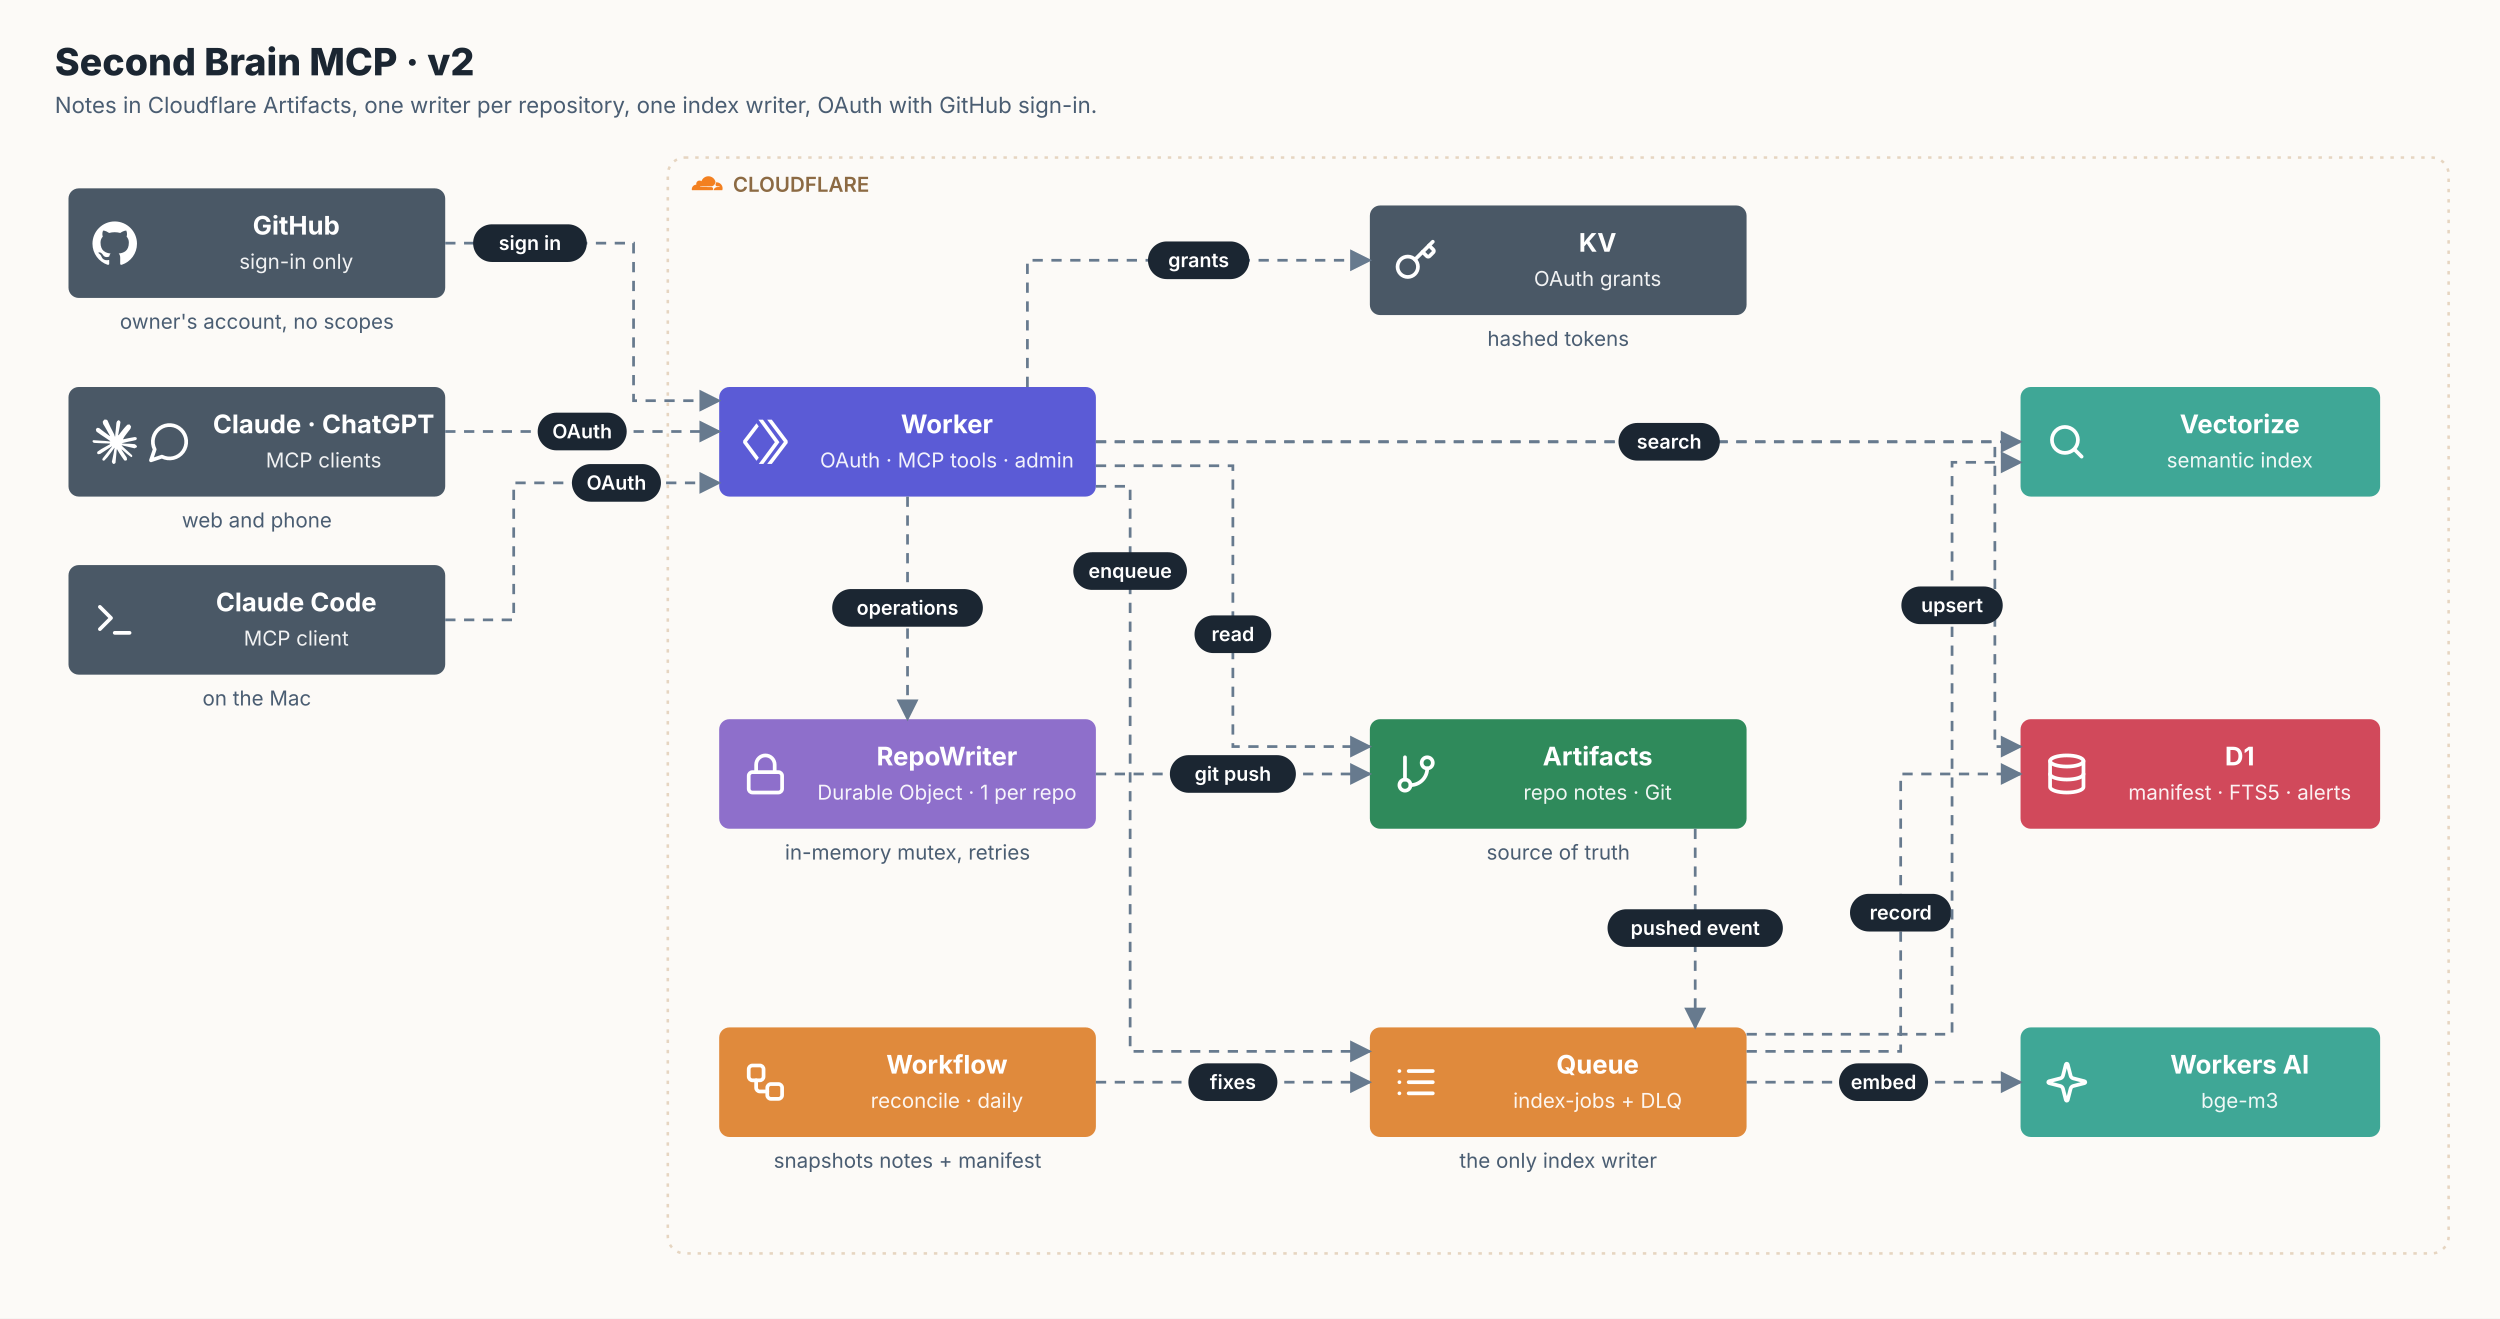
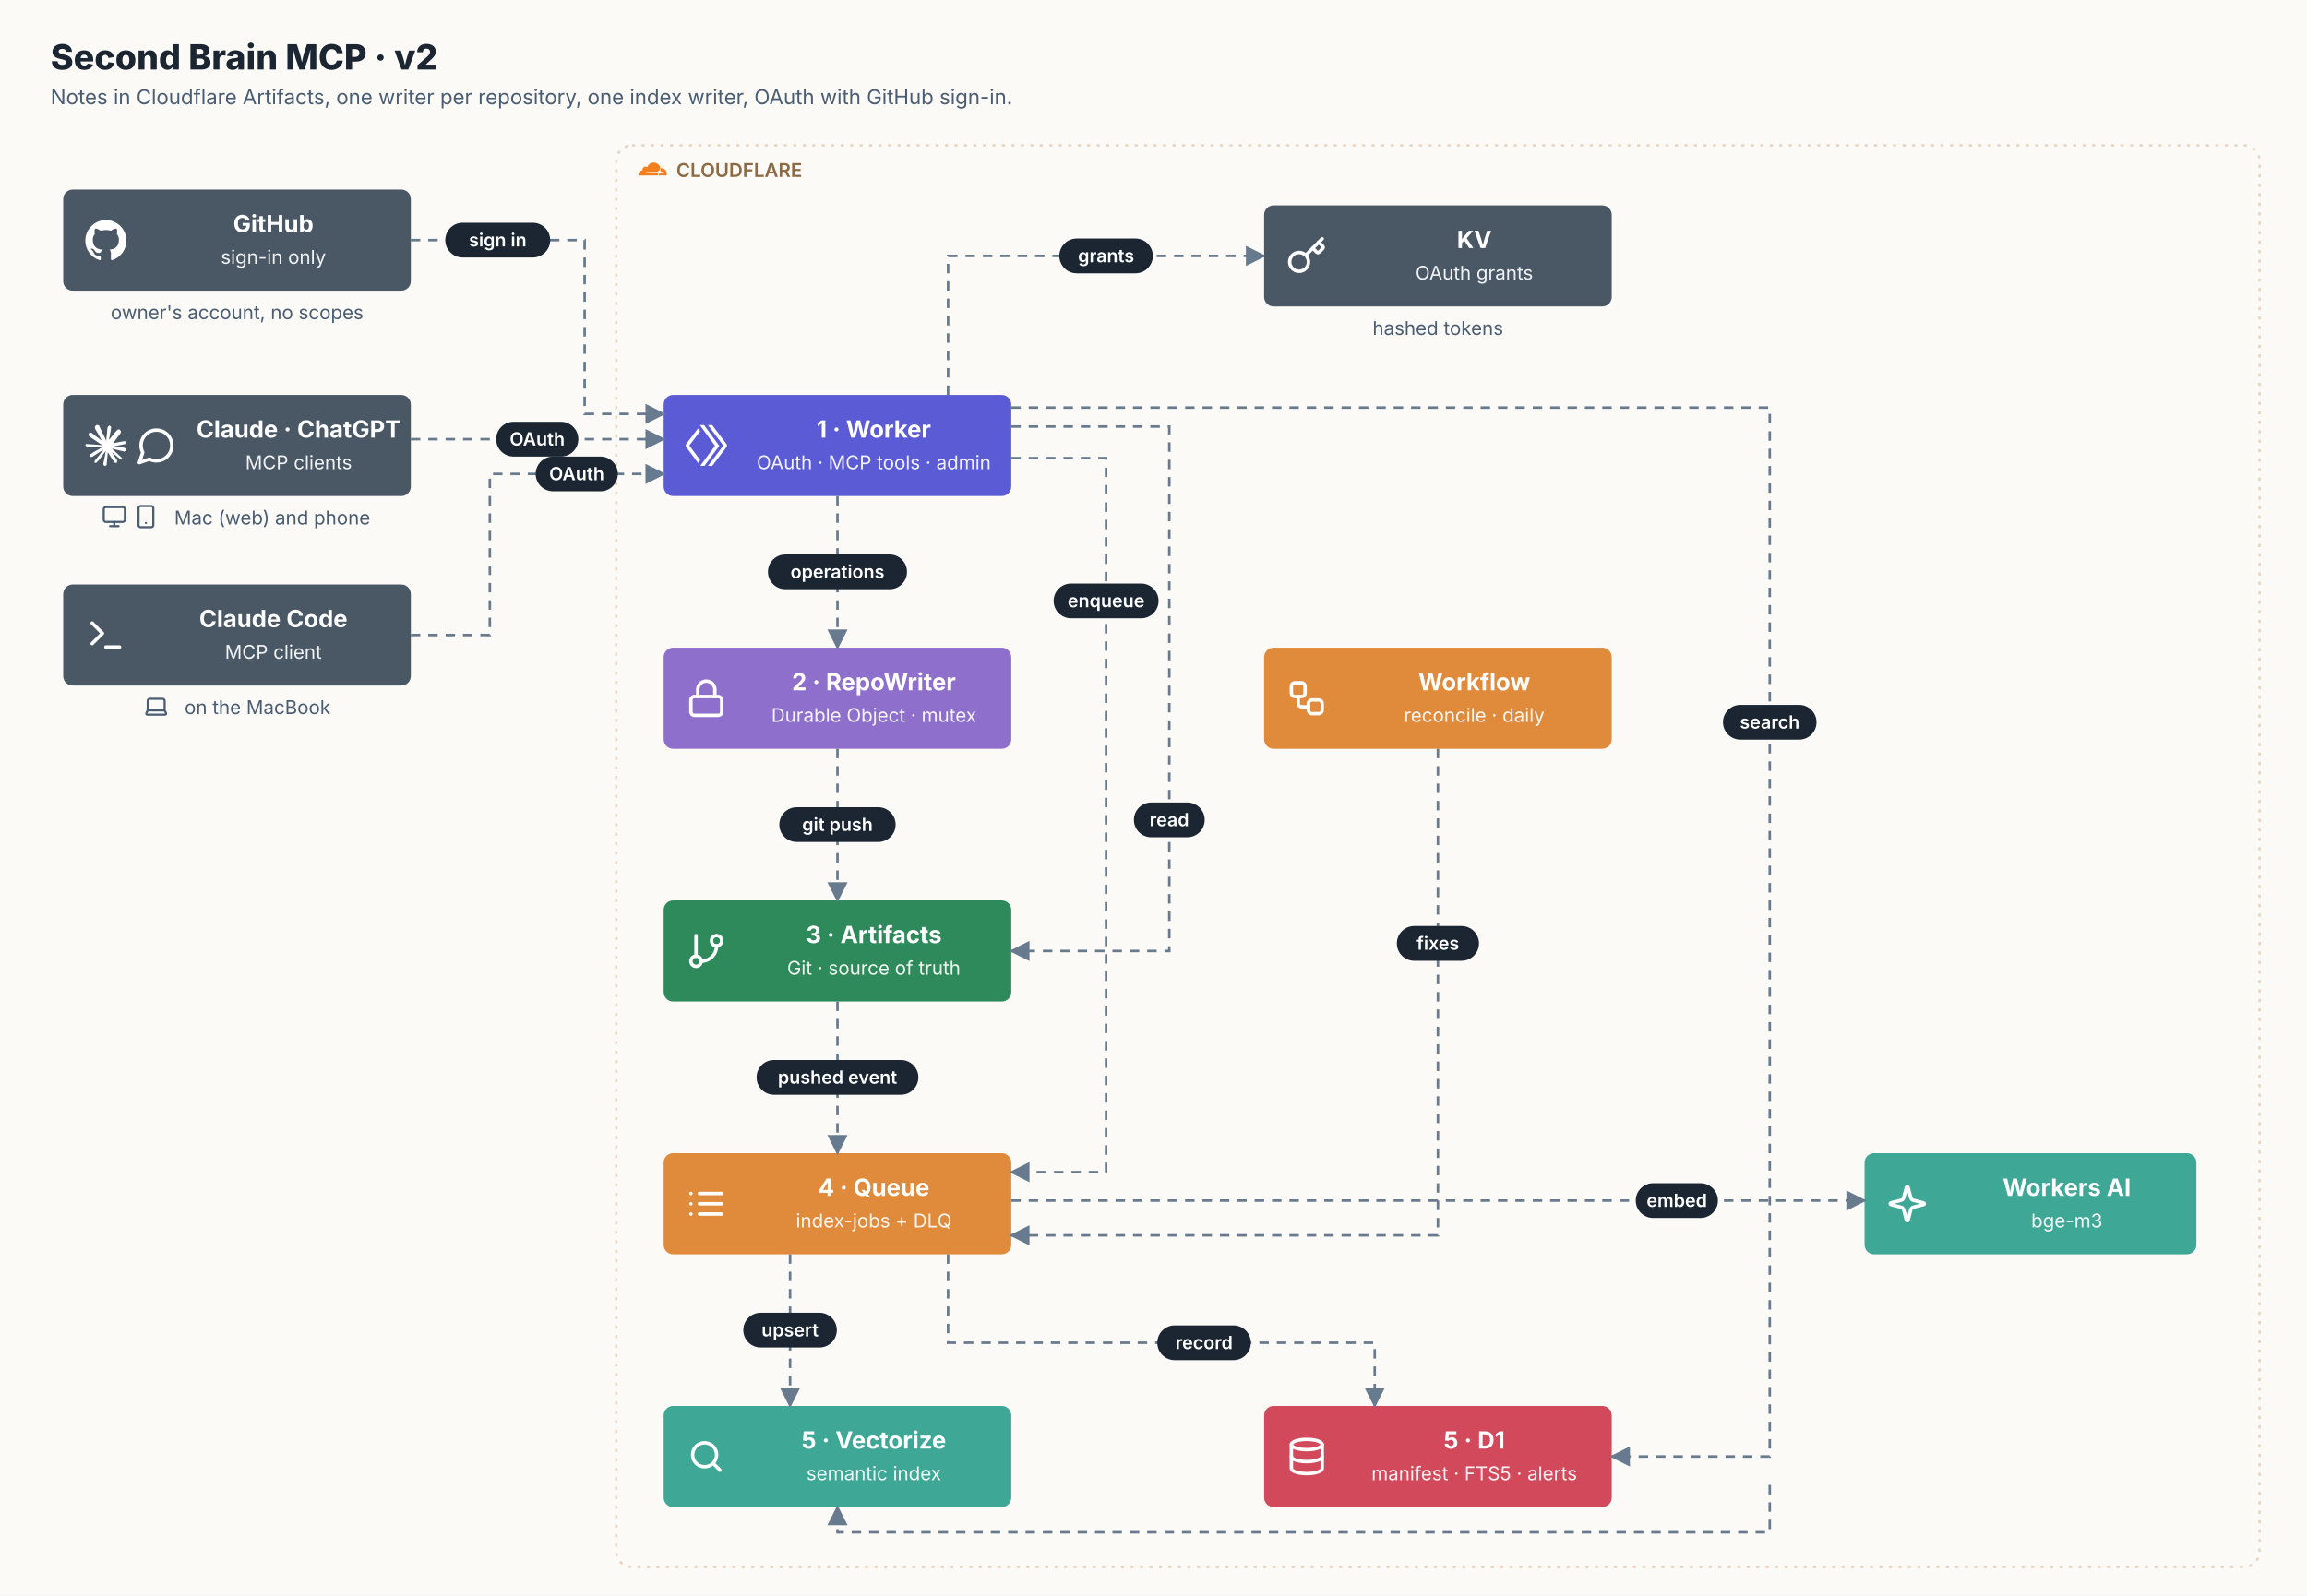
- <svg xmlns="http://www.w3.org/2000/svg" viewBox="0 0 1460 770" width="1460" height="770" font-family="Onest, Inter, system-ui, sans-serif">
+ <svg xmlns="http://www.w3.org/2000/svg" viewBox="0 0 1460 1010" width="1460" height="1010" font-family="Onest, Inter, system-ui, sans-serif">
  <defs>
    <marker id="m" viewBox="0 0 10 10" refX="9" refY="5" markerWidth="8" markerHeight="8" orient="auto-start-reverse">
      <path d="M0,0 L10,5 L0,10 z" fill="#677A8E" />
    </marker>
    <marker id="ms" viewBox="0 0 10 10" refX="9" refY="5" markerWidth="8" markerHeight="8" orient="auto-start-reverse">
      <path d="M0,0 L10,5 L0,10 z" fill="#677A8E" />
    </marker>
    <style>.t{fill:#fff;font-size:15px;font-weight:700}.s{fill:#fff;font-size:12px;opacity:.92}.c{fill:#4A5D72;font-size:12px}
.a{fill:none;stroke:#677A8E;stroke-width:1.6;stroke-dasharray:6 5}.p{fill:#fff;font-size:11.5px;font-weight:600}
.h{fill:#1B2632;font-size:22px;font-weight:800}.hs{fill:#4A5D72;font-size:13px}.g{fill:none;stroke:#E6D5C1;stroke-width:1.5;stroke-dasharray:2 4}.gl{fill:#8C6A43;font-size:12px;font-weight:600}</style>
  </defs>
  <rect width="100%" height="100%" fill="#FCFAF7" />
  <text x="32" y="44" class="h">Second Brain MCP · v2</text>
  <text x="32" y="66" class="hs">Notes in Cloudflare Artifacts, one writer per repository, one index writer, OAuth with GitHub sign-in.</text>
-   <rect x="390" y="92" width="1040" height="640" rx="10" class="g" />
+   <rect x="390" y="92" width="1040" height="900" rx="10" class="g" />
  <path transform="translate(404,98) scale(0.75)" d="M16.509 16.845c.147-.507.091-.971-.155-1.315-.225-.316-.605-.499-1.062-.52l-8.659-.112a.156.156 0 0 1-.133-.071c-.028-.042-.035-.099-.021-.155.028-.084.112-.148.204-.156l8.736-.112c1.035-.049 2.16-.887 2.554-1.914l.499-1.301c.021-.056.029-.113.015-.168-.562-2.546-2.835-4.445-5.55-4.445-2.504 0-4.628 1.618-5.388 3.861-.493-.366-1.119-.562-1.794-.499-1.203.119-2.167 1.083-2.286 2.286-.028.31-.007.613.064.894C1.568 13.171 0 14.775 0 16.752c0 .175.014.351.035.527.014.083.084.147.169.147h15.981c.091 0 .176-.065.203-.155l.12-.427zm2.757-5.563c-.077 0-.161 0-.238.011-.057 0-.105.042-.127.098l-.338 1.174c-.147.507-.092.971.154 1.316.226.316.606.498 1.062.519l1.844.113c.056 0 .105.026.133.07.028.043.035.107.021.156-.028.084-.113.148-.204.155l-1.921.112c-1.041.049-2.158.887-2.553 1.914l-.141.358c-.028.071.021.142.099.142h6.598c.077 0 .147-.049.169-.126.112-.408.176-.837.176-1.28 0-2.603-2.125-4.727-4.734-4.727" fill="#F38020" />
  <text x="428" y="112" class="gl">CLOUDFLARE</text>
-   <rect x="40" y="110" width="220" height="64" rx="6" fill="#4A5866" />
-   <path transform="translate(54,129) scale(1.083333)" d="M12 .297c-6.63 0-12 5.373-12 12 0 5.303 3.438 9.8 8.205 11.385.6.113.82-.258.82-.577 0-.285-.01-1.04-.015-2.04-3.338.724-4.042-1.61-4.042-1.61C4.422 18.07 3.633 17.7 3.633 17.7c-1.087-.744.084-.729.084-.729 1.205.084 1.838 1.236 1.838 1.236 1.07 1.835 2.809 1.305 3.495.998.108-.776.417-1.305.76-1.605-2.665-.3-5.466-1.332-5.466-5.93 0-1.31.465-2.38 1.235-3.22-.135-.303-.54-1.523.105-3.176 0 0 1.005-.322 3.3 1.23.96-.267 1.98-.399 3-.405 1.02.006 2.04.138 3 .405 2.28-1.552 3.285-1.23 3.285-1.23.645 1.653.24 2.873.12 3.176.765.84 1.23 1.91 1.23 3.22 0 4.61-2.805 5.625-5.475 5.92.42.36.81 1.096.81 2.22 0 1.606-.015 2.896-.015 3.286 0 .315.21.69.825.57C20.565 22.092 24 17.592 24 12.297c0-6.627-5.373-12-12-12" fill="#fff" />
-   <text x="173.0" y="137" text-anchor="middle" class="t">GitHub</text>
-   <text x="173.0" y="157" text-anchor="middle" class="s">sign-in only</text>
-   <text x="150.0" y="192" text-anchor="middle" class="c">owner's account, no scopes</text>
-   <rect x="40" y="226" width="220" height="64" rx="6" fill="#4A5866" />
-   <path transform="translate(54,245) scale(1.083333)" d="m4.714 15.956 4.717-2.647.079-.231-.079-.128h-.231l-.789-.049-2.696-.073-2.337-.097-2.265-.121-.571-.121-.534-.704.055-.352.48-.322.686.061 1.518.103 2.277.158 1.651.097 2.447.255h.389l.055-.158-.134-.097-.103-.097L6.973 9.836l-2.55-1.688-1.336-.971-.723-.492-.364-.461-.158-1.008.656-.723.88.061.225.061.892.686 1.906 1.475 2.489 1.834.364.303.146-.103.018-.073-.164-.273-1.354-2.447-1.445-2.489-.643-1.032-.17-.619c-.061-.255-.103-.467-.103-.729L6.287.134 6.7 0l.996.134.419.364.619 1.415 1.002 2.228 1.554 3.03.455.898.243.832.091.255h.158v-.146l.128-1.706.237-2.095.231-2.696.079-.759.376-.911.747-.492.583.279.48.686-.067.443-.285 1.852-.559 2.902-.364 1.943h.212l.243-.243.984-1.305 1.651-2.064.729-.82.85-.905.546-.431h1.032l.759 1.129-.34 1.166-1.062 1.348-.88 1.141-1.263 1.7-.789 1.36.073.109.188-.018 2.853-.607 1.542-.279 1.84-.316.832.389.091.395-.328.807-1.967.486-2.307.461-3.436.814-.043.03.049.061 1.548.146.662.036h1.621l3.018.225.789.522.474.638-.079.486-1.214.619-1.639-.389-3.825-.911-1.311-.328h-.182v.109l1.093 1.069 2.003 1.809 2.507 2.331.128.577-.322.455-.34-.049-2.204-1.657-.85-.747-1.925-1.621h-.128v.17l.443.65 2.344 3.521.121 1.081-.17.352-.607.212-.668-.121-1.372-1.925L14.38 17.959l-1.141-1.943-.14.079-.674 7.255-.316.37-.729.279-.607-.461-.322-.747.322-1.475.389-1.925.316-1.53.285-1.9.17-.631-.012-.043-.14.018-1.433 1.967-2.18 2.945-1.724 1.846-.413.164-.716-.37.067-.662.401-.589 2.386-3.036 1.439-1.882.929-1.087-.006-.158h-.055l-6.338 4.116-1.129.146-.486-.455.061-.747.231-.243 1.906-1.311Z" fill="#fff" />
-   <g transform="translate(86,245) scale(1.083333)" fill="none" stroke="#fff" stroke-width="2" stroke-linecap="round" stroke-linejoin="round">
+   <rect x="40" y="120" width="220" height="64" rx="6" fill="#4A5866" />
+   <path transform="translate(54,139) scale(1.083333)" d="M12 .297c-6.63 0-12 5.373-12 12 0 5.303 3.438 9.8 8.205 11.385.6.113.82-.258.82-.577 0-.285-.01-1.04-.015-2.04-3.338.724-4.042-1.61-4.042-1.61C4.422 18.07 3.633 17.7 3.633 17.7c-1.087-.744.084-.729.084-.729 1.205.084 1.838 1.236 1.838 1.236 1.07 1.835 2.809 1.305 3.495.998.108-.776.417-1.305.76-1.605-2.665-.3-5.466-1.332-5.466-5.93 0-1.31.465-2.38 1.235-3.22-.135-.303-.54-1.523.105-3.176 0 0 1.005-.322 3.3 1.23.96-.267 1.98-.399 3-.405 1.02.006 2.04.138 3 .405 2.28-1.552 3.285-1.23 3.285-1.23.645 1.653.24 2.873.12 3.176.765.84 1.23 1.91 1.23 3.22 0 4.61-2.805 5.625-5.475 5.92.42.36.81 1.096.81 2.22 0 1.606-.015 2.896-.015 3.286 0 .315.21.69.825.57C20.565 22.092 24 17.592 24 12.297c0-6.627-5.373-12-12-12" fill="#fff" />
+   <text x="173.0" y="147" text-anchor="middle" class="t">GitHub</text>
+   <text x="173.0" y="167" text-anchor="middle" class="s">sign-in only</text>
+   <text x="150.0" y="202" text-anchor="middle" class="c">owner's account, no scopes</text>
+   <rect x="40" y="250" width="220" height="64" rx="6" fill="#4A5866" />
+   <path transform="translate(54,269) scale(1.083333)" d="m4.714 15.956 4.717-2.647.079-.231-.079-.128h-.231l-.789-.049-2.696-.073-2.337-.097-2.265-.121-.571-.121-.534-.704.055-.352.48-.322.686.061 1.518.103 2.277.158 1.651.097 2.447.255h.389l.055-.158-.134-.097-.103-.097L6.973 9.836l-2.55-1.688-1.336-.971-.723-.492-.364-.461-.158-1.008.656-.723.88.061.225.061.892.686 1.906 1.475 2.489 1.834.364.303.146-.103.018-.073-.164-.273-1.354-2.447-1.445-2.489-.643-1.032-.17-.619c-.061-.255-.103-.467-.103-.729L6.287.134 6.7 0l.996.134.419.364.619 1.415 1.002 2.228 1.554 3.03.455.898.243.832.091.255h.158v-.146l.128-1.706.237-2.095.231-2.696.079-.759.376-.911.747-.492.583.279.48.686-.067.443-.285 1.852-.559 2.902-.364 1.943h.212l.243-.243.984-1.305 1.651-2.064.729-.82.85-.905.546-.431h1.032l.759 1.129-.34 1.166-1.062 1.348-.88 1.141-1.263 1.7-.789 1.36.073.109.188-.018 2.853-.607 1.542-.279 1.84-.316.832.389.091.395-.328.807-1.967.486-2.307.461-3.436.814-.043.03.049.061 1.548.146.662.036h1.621l3.018.225.789.522.474.638-.079.486-1.214.619-1.639-.389-3.825-.911-1.311-.328h-.182v.109l1.093 1.069 2.003 1.809 2.507 2.331.128.577-.322.455-.34-.049-2.204-1.657-.85-.747-1.925-1.621h-.128v.17l.443.65 2.344 3.521.121 1.081-.17.352-.607.212-.668-.121-1.372-1.925L14.38 17.959l-1.141-1.943-.14.079-.674 7.255-.316.37-.729.279-.607-.461-.322-.747.322-1.475.389-1.925.316-1.53.285-1.9.17-.631-.012-.043-.14.018-1.433 1.967-2.18 2.945-1.724 1.846-.413.164-.716-.37.067-.662.401-.589 2.386-3.036 1.439-1.882.929-1.087-.006-.158h-.055l-6.338 4.116-1.129.146-.486-.455.061-.747.231-.243 1.906-1.311Z" fill="#fff" />
+   <g transform="translate(86,269) scale(1.083333)" fill="none" stroke="#fff" stroke-width="2" stroke-linecap="round" stroke-linejoin="round">
    <path d="M7.9 20A9 9 0 1 0 4 16.1L2 22z" />
  </g>
-   <text x="189.0" y="253" text-anchor="middle" class="t">Claude · ChatGPT</text>
-   <text x="189.0" y="273" text-anchor="middle" class="s">MCP clients</text>
-   <text x="150.0" y="308" text-anchor="middle" class="c">web and phone</text>
-   <rect x="40" y="330" width="220" height="64" rx="6" fill="#4A5866" />
-   <g transform="translate(54,349) scale(1.083333)" fill="none" stroke="#fff" stroke-width="2" stroke-linecap="round" stroke-linejoin="round">
+   <text x="189.0" y="277" text-anchor="middle" class="t">Claude · ChatGPT</text>
+   <text x="189.0" y="297" text-anchor="middle" class="s">MCP clients</text>
+   <g transform="translate(64.3,319) scale(0.67)" fill="none" stroke="#4A5D72" stroke-width="2" stroke-linecap="round" stroke-linejoin="round">
+     <rect width="20" height="14" x="2" y="3" rx="2" />
+     <path d="M8 21h8M12 17v4" />
+   </g>
+   <g transform="translate(84.3,319) scale(0.67)" fill="none" stroke="#4A5D72" stroke-width="2" stroke-linecap="round" stroke-linejoin="round">
+     <rect width="14" height="20" x="5" y="2" rx="2" ry="2" />
+     <path d="M12 18h.01" />
+   </g>
+   <text x="110.3" y="332" class="c">Mac (web) and phone</text>
+   <rect x="40" y="370" width="220" height="64" rx="6" fill="#4A5866" />
+   <g transform="translate(54,389) scale(1.083333)" fill="none" stroke="#fff" stroke-width="2" stroke-linecap="round" stroke-linejoin="round">
    <path d="m4 17 6-6-6-6" />
    <path d="M12 19h8" />
  </g>
-   <text x="173.0" y="357" text-anchor="middle" class="t">Claude Code</text>
-   <text x="173.0" y="377" text-anchor="middle" class="s">MCP client</text>
-   <text x="150.0" y="412" text-anchor="middle" class="c">on the Mac</text>
-   <rect x="420" y="226" width="220" height="64" rx="6" fill="#5B5BD6" />
-   <path transform="translate(434,245) scale(1.083333)" d="m8.213.063 8.879 12.136-8.67 11.739h2.476l8.665-11.735-8.89-12.14Zm4.728 0 9.02 11.992-9.018 11.883h2.496L24 12.656v-1.199L15.434.063ZM7.178 2.02.01 11.398l-.01 1.2 7.203 9.644 1.238-1.676-6.396-8.556 6.361-8.313Z" fill="#fff" />
-   <text x="553.0" y="253" text-anchor="middle" class="t">Worker</text>
-   <text x="553.0" y="273" text-anchor="middle" class="s">OAuth · MCP tools · admin</text>
-   <rect x="420" y="420" width="220" height="64" rx="6" fill="#8E6FCB" />
-   <g transform="translate(434,439) scale(1.083333)" fill="none" stroke="#fff" stroke-width="2" stroke-linecap="round" stroke-linejoin="round">
-     <rect width="18" height="11" x="3" y="11" rx="2" />
-     <path d="M7 11V7a5 5 0 0 1 10 0v4" />
+   <text x="173.0" y="397" text-anchor="middle" class="t">Claude Code</text>
+   <text x="173.0" y="417" text-anchor="middle" class="s">MCP client</text>
+   <g transform="translate(90.8,439) scale(0.67)" fill="none" stroke="#4A5D72" stroke-width="2" stroke-linecap="round" stroke-linejoin="round">
+     <path d="M20 16V7a2 2 0 0 0-2-2H6a2 2 0 0 0-2 2v9m16 0H4m16 0 1.28 2.55a1 1 0 0 1-.9 1.45H3.62a1 1 0 0 1-.9-1.45L4 16" />
  </g>
-   <text x="553.0" y="447" text-anchor="middle" class="t">RepoWriter</text>
-   <text x="553.0" y="467" text-anchor="middle" class="s">Durable Object · 1 per repo</text>
-   <text x="530.0" y="502" text-anchor="middle" class="c">in-memory mutex, retries</text>
-   <rect x="420" y="600" width="220" height="64" rx="6" fill="#E08A3C" />
-   <g transform="translate(434,619) scale(1.083333)" fill="none" stroke="#fff" stroke-width="2" stroke-linecap="round" stroke-linejoin="round">
-     <rect width="8" height="8" x="3" y="3" rx="2" />
-     <path d="M7 11v4a2 2 0 0 0 2 2h4" />
-     <rect width="8" height="8" x="13" y="13" rx="2" />
-   </g>
-   <text x="553.0" y="627" text-anchor="middle" class="t">Workflow</text>
-   <text x="553.0" y="647" text-anchor="middle" class="s">reconcile · daily</text>
-   <text x="530.0" y="682" text-anchor="middle" class="c">snapshots notes + manifest</text>
-   <rect x="800" y="120" width="220" height="64" rx="6" fill="#4A5866" />
-   <g transform="translate(814,139) scale(1.083333)" fill="none" stroke="#fff" stroke-width="2" stroke-linecap="round" stroke-linejoin="round">
+   <text x="116.8" y="452" class="c">on the MacBook</text>
+   <rect x="420" y="250" width="220" height="64" rx="6" fill="#5B5BD6" />
+   <path transform="translate(434,269) scale(1.083333)" d="m8.213.063 8.879 12.136-8.67 11.739h2.476l8.665-11.735-8.89-12.14Zm4.728 0 9.02 11.992-9.018 11.883h2.496L24 12.656v-1.199L15.434.063ZM7.178 2.02.01 11.398l-.01 1.2 7.203 9.644 1.238-1.676-6.396-8.556 6.361-8.313Z" fill="#fff" />
+   <text x="553.0" y="277" text-anchor="middle" class="t">1 · Worker</text>
+   <text x="553.0" y="297" text-anchor="middle" class="s">OAuth · MCP tools · admin</text>
+   <rect x="800" y="130" width="220" height="64" rx="6" fill="#4A5866" />
+   <g transform="translate(814,149) scale(1.083333)" fill="none" stroke="#fff" stroke-width="2" stroke-linecap="round" stroke-linejoin="round">
    <path d="m15.5 7.5 2.3 2.3a1 1 0 0 0 1.4 0l2.1-2.1a1 1 0 0 0 0-1.4L19 4" />
    <path d="m21 2-9.6 9.6" />
    <circle cx="7.5" cy="15.5" r="5.5" />
  </g>
-   <text x="933.0" y="147" text-anchor="middle" class="t">KV</text>
-   <text x="933.0" y="167" text-anchor="middle" class="s">OAuth grants</text>
-   <text x="910.0" y="202" text-anchor="middle" class="c">hashed tokens</text>
-   <rect x="800" y="420" width="220" height="64" rx="6" fill="#2F8A5B" />
-   <g transform="translate(814,439) scale(1.083333)" fill="none" stroke="#fff" stroke-width="2" stroke-linecap="round" stroke-linejoin="round">
+   <text x="933.0" y="157" text-anchor="middle" class="t">KV</text>
+   <text x="933.0" y="177" text-anchor="middle" class="s">OAuth grants</text>
+   <text x="910.0" y="212" text-anchor="middle" class="c">hashed tokens</text>
+   <rect x="420" y="410" width="220" height="64" rx="6" fill="#8E6FCB" />
+   <g transform="translate(434,429) scale(1.083333)" fill="none" stroke="#fff" stroke-width="2" stroke-linecap="round" stroke-linejoin="round">
+     <rect width="18" height="11" x="3" y="11" rx="2" />
+     <path d="M7 11V7a5 5 0 0 1 10 0v4" />
+   </g>
+   <text x="553.0" y="437" text-anchor="middle" class="t">2 · RepoWriter</text>
+   <text x="553.0" y="457" text-anchor="middle" class="s">Durable Object · mutex</text>
+   <rect x="420" y="570" width="220" height="64" rx="6" fill="#2F8A5B" />
+   <g transform="translate(434,589) scale(1.083333)" fill="none" stroke="#fff" stroke-width="2" stroke-linecap="round" stroke-linejoin="round">
    <path d="M6 3v12" />
    <circle cx="18" cy="6" r="3" />
    <circle cx="6" cy="18" r="3" />
    <path d="M18 9a9 9 0 0 1-9 9" />
  </g>
-   <text x="933.0" y="447" text-anchor="middle" class="t">Artifacts</text>
-   <text x="933.0" y="467" text-anchor="middle" class="s">repo notes · Git</text>
-   <text x="910.0" y="502" text-anchor="middle" class="c">source of truth</text>
-   <rect x="800" y="600" width="220" height="64" rx="6" fill="#E08A3C" />
-   <g transform="translate(814,619) scale(1.083333)" fill="none" stroke="#fff" stroke-width="2" stroke-linecap="round" stroke-linejoin="round">
+   <text x="553.0" y="597" text-anchor="middle" class="t">3 · Artifacts</text>
+   <text x="553.0" y="617" text-anchor="middle" class="s">Git · source of truth</text>
+   <rect x="800" y="410" width="220" height="64" rx="6" fill="#E08A3C" />
+   <g transform="translate(814,429) scale(1.083333)" fill="none" stroke="#fff" stroke-width="2" stroke-linecap="round" stroke-linejoin="round">
+     <rect width="8" height="8" x="3" y="3" rx="2" />
+     <path d="M7 11v4a2 2 0 0 0 2 2h4" />
+     <rect width="8" height="8" x="13" y="13" rx="2" />
+   </g>
+   <text x="933.0" y="437" text-anchor="middle" class="t">Workflow</text>
+   <text x="933.0" y="457" text-anchor="middle" class="s">reconcile · daily</text>
+   <rect x="420" y="730" width="220" height="64" rx="6" fill="#E08A3C" />
+   <g transform="translate(434,749) scale(1.083333)" fill="none" stroke="#fff" stroke-width="2" stroke-linecap="round" stroke-linejoin="round">
    <path d="M8 6h13M8 12h13M8 18h13M3 6h.01M3 12h.01M3 18h.01" />
  </g>
-   <text x="933.0" y="627" text-anchor="middle" class="t">Queue</text>
-   <text x="933.0" y="647" text-anchor="middle" class="s">index-jobs + DLQ</text>
-   <text x="910.0" y="682" text-anchor="middle" class="c">the only index writer</text>
-   <rect x="1180" y="226" width="210" height="64" rx="6" fill="#3FA796" />
-   <g transform="translate(1194,245) scale(1.083333)" fill="none" stroke="#fff" stroke-width="2" stroke-linecap="round" stroke-linejoin="round">
+   <text x="553.0" y="757" text-anchor="middle" class="t">4 · Queue</text>
+   <text x="553.0" y="777" text-anchor="middle" class="s">index-jobs + DLQ</text>
+   <rect x="1180" y="730" width="210" height="64" rx="6" fill="#3FA796" />
+   <g transform="translate(1194,749) scale(1.083333)" fill="none" stroke="#fff" stroke-width="2" stroke-linecap="round" stroke-linejoin="round">
+     <path d="M9.94 15.5A2 2 0 0 0 8.5 14.06l-6.14-1.58a.5.5 0 0 1 0-.96L8.5 9.94A2 2 0 0 0 9.94 8.5l1.58-6.14a.5.5 0 0 1 .96 0L14.06 8.5a2 2 0 0 0 1.44 1.44l6.14 1.58a.5.5 0 0 1 0 .96l-6.14 1.58a2 2 0 0 0-1.44 1.44l-1.58 6.14a.5.5 0 0 1-.96 0z" />
+   </g>
+   <text x="1308.0" y="757" text-anchor="middle" class="t">Workers AI</text>
+   <text x="1308.0" y="777" text-anchor="middle" class="s">bge-m3</text>
+   <rect x="420" y="890" width="220" height="64" rx="6" fill="#3FA796" />
+   <g transform="translate(434,909) scale(1.083333)" fill="none" stroke="#fff" stroke-width="2" stroke-linecap="round" stroke-linejoin="round">
    <circle cx="11" cy="11" r="7" />
    <path d="m20 20-3.5-3.5" />
  </g>
-   <text x="1308.0" y="253" text-anchor="middle" class="t">Vectorize</text>
-   <text x="1308.0" y="273" text-anchor="middle" class="s">semantic index</text>
-   <rect x="1180" y="420" width="210" height="64" rx="6" fill="#D1495B" />
-   <g transform="translate(1194,439) scale(1.083333)" fill="none" stroke="#fff" stroke-width="2" stroke-linecap="round" stroke-linejoin="round">
+   <text x="553.0" y="917" text-anchor="middle" class="t">5 · Vectorize</text>
+   <text x="553.0" y="937" text-anchor="middle" class="s">semantic index</text>
+   <rect x="800" y="890" width="220" height="64" rx="6" fill="#D1495B" />
+   <g transform="translate(814,909) scale(1.083333)" fill="none" stroke="#fff" stroke-width="2" stroke-linecap="round" stroke-linejoin="round">
    <ellipse cx="12" cy="5" rx="9" ry="3" />
    <path d="M3 5v14a9 3 0 0 0 18 0V5" />
    <path d="M3 12a9 3 0 0 0 18 0" />
  </g>
-   <text x="1308.0" y="447" text-anchor="middle" class="t">D1</text>
-   <text x="1308.0" y="467" text-anchor="middle" class="s">manifest · FTS5 · alerts</text>
-   <rect x="1180" y="600" width="210" height="64" rx="6" fill="#3FA796" />
-   <g transform="translate(1194,619) scale(1.083333)" fill="none" stroke="#fff" stroke-width="2" stroke-linecap="round" stroke-linejoin="round">
-     <path d="M9.94 15.5A2 2 0 0 0 8.5 14.06l-6.14-1.58a.5.5 0 0 1 0-.96L8.5 9.94A2 2 0 0 0 9.94 8.5l1.58-6.14a.5.5 0 0 1 .96 0L14.06 8.5a2 2 0 0 0 1.44 1.44l6.14 1.58a.5.5 0 0 1 0 .96l-6.14 1.58a2 2 0 0 0-1.44 1.44l-1.58 6.14a.5.5 0 0 1-.96 0z" />
-   </g>
-   <text x="1308.0" y="627" text-anchor="middle" class="t">Workers AI</text>
-   <text x="1308.0" y="647" text-anchor="middle" class="s">bge-m3</text>
-   <path d="M260,252 L420,252" class="a" marker-end="url(#m)" />
-   <rect x="314.0" y="241.0" width="52.0" height="22" rx="11" fill="#1B2632" />
-   <text x="340.0" y="256.0" text-anchor="middle" class="p">OAuth</text>
-   <path d="M260,362 L300,362 L300,282 L420,282" class="a" marker-end="url(#m)" />
-   <rect x="334.0" y="271.0" width="52.0" height="22" rx="11" fill="#1B2632" />
-   <text x="360.0" y="286.0" text-anchor="middle" class="p">OAuth</text>
-   <path d="M260,142 L370,142 L370,234 L420,234" class="a" marker-end="url(#m)" />
-   <rect x="276.3" y="131.0" width="66.4" height="22" rx="11" fill="#1B2632" />
-   <text x="309.5" y="146.0" text-anchor="middle" class="p">sign in</text>
-   <path d="M600,226 L600,152 L800,152" class="a" marker-end="url(#m)" />
-   <rect x="670.4" y="141.0" width="59.2" height="22" rx="11" fill="#1B2632" />
-   <text x="700.0" y="156.0" text-anchor="middle" class="p">grants</text>
-   <path d="M640,258 L1165,258 L1165,436 L1180,436" class="a" marker-end="url(#m)" />
-   <path d="M640,258 L1180,258" class="a" marker-end="url(#m)" />
-   <rect x="945.2" y="247.0" width="59.2" height="22" rx="11" fill="#1B2632" />
-   <text x="974.8" y="262.0" text-anchor="middle" class="p">search</text>
-   <path d="M640,272 L720,272 L720,436 L800,436" class="a" marker-end="url(#m)" />
-   <rect x="697.6" y="359.4" width="44.8" height="22" rx="11" fill="#1B2632" />
-   <text x="720.0" y="374.4" text-anchor="middle" class="p">read</text>
-   <path d="M640,284 L660,284 L660,614 L800,614" class="a" marker-end="url(#m)" />
-   <rect x="626.8" y="322.5" width="66.4" height="22" rx="11" fill="#1B2632" />
-   <text x="660.0" y="337.5" text-anchor="middle" class="p">enqueue</text>
-   <path d="M530,290 L530,420" class="a" marker-end="url(#m)" />
-   <rect x="486.0" y="344.0" width="88.0" height="22" rx="11" fill="#1B2632" />
-   <text x="530.0" y="359.0" text-anchor="middle" class="p">operations</text>
-   <path d="M640,452 L800,452" class="a" marker-end="url(#m)" />
-   <rect x="683.2" y="441.0" width="73.6" height="22" rx="11" fill="#1B2632" />
-   <text x="720.0" y="456.0" text-anchor="middle" class="p">git push</text>
-   <path d="M990,484 L990,600" class="a" marker-end="url(#m)" />
-   <rect x="938.8" y="531.0" width="102.4" height="22" rx="11" fill="#1B2632" />
-   <text x="990.0" y="546.0" text-anchor="middle" class="p">pushed event</text>
-   <path d="M640,632 L800,632" class="a" marker-end="url(#m)" />
-   <rect x="694.0" y="621.0" width="52.0" height="22" rx="11" fill="#1B2632" />
-   <text x="720.0" y="636.0" text-anchor="middle" class="p">fixes</text>
-   <path d="M1020,632 L1180,632" class="a" marker-end="url(#m)" />
-   <rect x="1074.0" y="621.0" width="52.0" height="22" rx="11" fill="#1B2632" />
-   <text x="1100.0" y="636.0" text-anchor="middle" class="p">embed</text>
-   <path d="M1020,614 L1110,614 L1110,452 L1180,452" class="a" marker-end="url(#m)" />
-   <rect x="1080.4" y="522.0" width="59.2" height="22" rx="11" fill="#1B2632" />
-   <text x="1110.0" y="537.0" text-anchor="middle" class="p">record</text>
-   <path d="M1020,604 L1140,604 L1140,270 L1180,270" class="a" marker-end="url(#m)" />
-   <rect x="1110.4" y="342.5" width="59.2" height="22" rx="11" fill="#1B2632" />
-   <text x="1140.0" y="357.5" text-anchor="middle" class="p">upsert</text>
+   <text x="933.0" y="917" text-anchor="middle" class="t">5 · D1</text>
+   <text x="933.0" y="937" text-anchor="middle" class="s">manifest · FTS5 · alerts</text>
+   <path d="M260,152 L370,152 L370,262 L420,262" class="a" marker-end="url(#m)" />
+   <rect x="281.8" y="141.0" width="66.4" height="22" rx="11" fill="#1B2632" />
+   <text x="315.0" y="156.0" text-anchor="middle" class="p">sign in</text>
+   <path d="M260,278 L420,278" class="a" marker-end="url(#m)" />
+   <rect x="314.0" y="267.0" width="52.0" height="22" rx="11" fill="#1B2632" />
+   <text x="340.0" y="282.0" text-anchor="middle" class="p">OAuth</text>
+   <path d="M260,402 L310,402 L310,300 L420,300" class="a" marker-end="url(#m)" />
+   <rect x="339.0" y="289.0" width="52.0" height="22" rx="11" fill="#1B2632" />
+   <text x="365.0" y="304.0" text-anchor="middle" class="p">OAuth</text>
+   <path d="M600,250 L600,162 L800,162" class="a" marker-end="url(#m)" />
+   <rect x="670.4" y="151.0" width="59.2" height="22" rx="11" fill="#1B2632" />
+   <text x="700.0" y="166.0" text-anchor="middle" class="p">grants</text>
+   <path d="M530,314 L530,410" class="a" marker-end="url(#m)" />
+   <rect x="486.0" y="351.0" width="88.0" height="22" rx="11" fill="#1B2632" />
+   <text x="530.0" y="366.0" text-anchor="middle" class="p">operations</text>
+   <path d="M530,474 L530,570" class="a" marker-end="url(#m)" />
+   <rect x="493.2" y="511.0" width="73.6" height="22" rx="11" fill="#1B2632" />
+   <text x="530.0" y="526.0" text-anchor="middle" class="p">git push</text>
+   <path d="M530,634 L530,730" class="a" marker-end="url(#m)" />
+   <rect x="478.8" y="671.0" width="102.4" height="22" rx="11" fill="#1B2632" />
+   <text x="530.0" y="686.0" text-anchor="middle" class="p">pushed event</text>
+   <path d="M640,290 L700,290 L700,742 L640,742" class="a" marker-end="url(#m)" />
+   <rect x="666.8" y="369.4" width="66.4" height="22" rx="11" fill="#1B2632" />
+   <text x="700.0" y="384.4" text-anchor="middle" class="p">enqueue</text>
+   <path d="M640,270 L740,270 L740,602 L640,602" class="a" marker-end="url(#m)" />
+   <rect x="717.6" y="508.0" width="44.8" height="22" rx="11" fill="#1B2632" />
+   <text x="740.0" y="523.0" text-anchor="middle" class="p">read</text>
+   <path d="M640,258 L1120,258 L1120,922 L1020,922" class="a" marker-end="url(#m)" />
+   <rect x="1090.4" y="446.2" width="59.2" height="22" rx="11" fill="#1B2632" />
+   <text x="1120.0" y="461.2" text-anchor="middle" class="p">search</text>
+   <path d="M1120,940 L1120,970 L530,970 L530,954" class="a" marker-end="url(#m)" />
+   <path d="M910,474 L910,782 L640,782" class="a" marker-end="url(#m)" />
+   <rect x="884.0" y="586.2" width="52.0" height="22" rx="11" fill="#1B2632" />
+   <text x="910.0" y="601.2" text-anchor="middle" class="p">fixes</text>
+   <path d="M640,760 L1180,760" class="a" marker-end="url(#m)" />
+   <rect x="1035.2" y="749.0" width="52.0" height="22" rx="11" fill="#1B2632" />
+   <text x="1061.2" y="764.0" text-anchor="middle" class="p">embed</text>
+   <path d="M500,794 L500,890" class="a" marker-end="url(#m)" />
+   <rect x="470.4" y="831.0" width="59.2" height="22" rx="11" fill="#1B2632" />
+   <text x="500.0" y="846.0" text-anchor="middle" class="p">upsert</text>
+   <path d="M600,794 L600,850 L870,850 L870,890" class="a" marker-end="url(#m)" />
+   <rect x="732.4" y="839.0" width="59.2" height="22" rx="11" fill="#1B2632" />
+   <text x="762.0" y="854.0" text-anchor="middle" class="p">record</text>
</svg>
